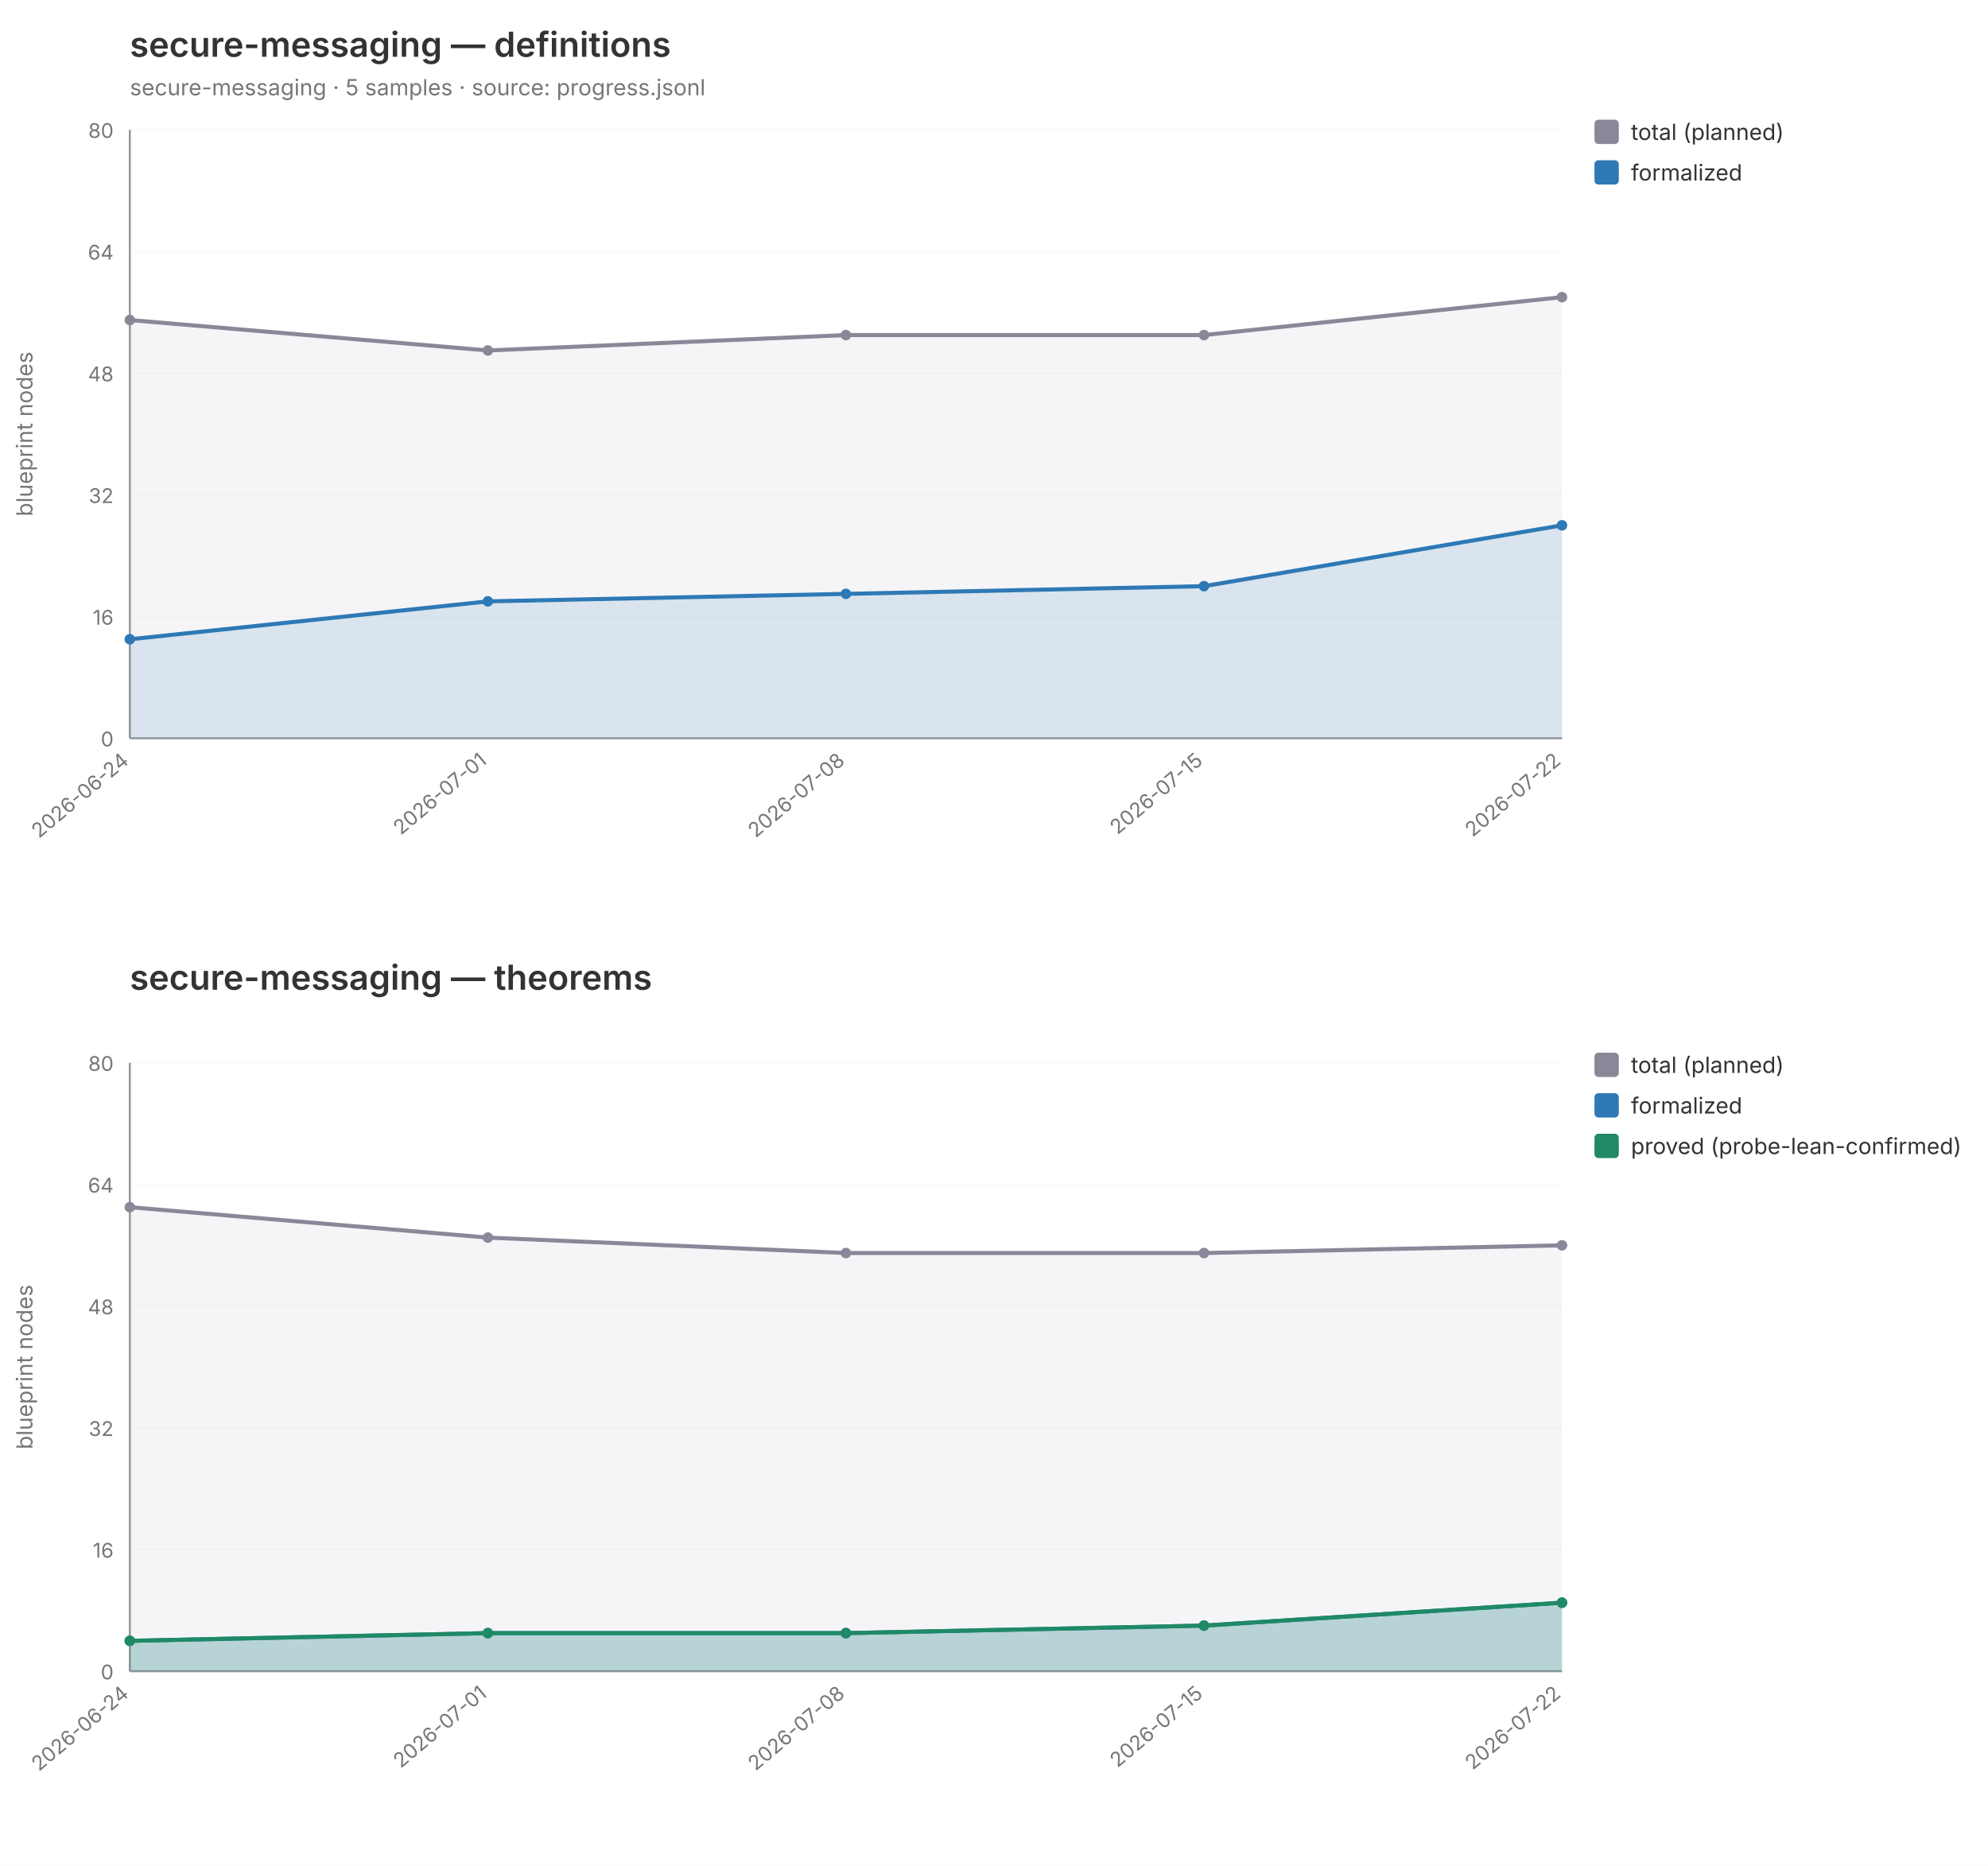
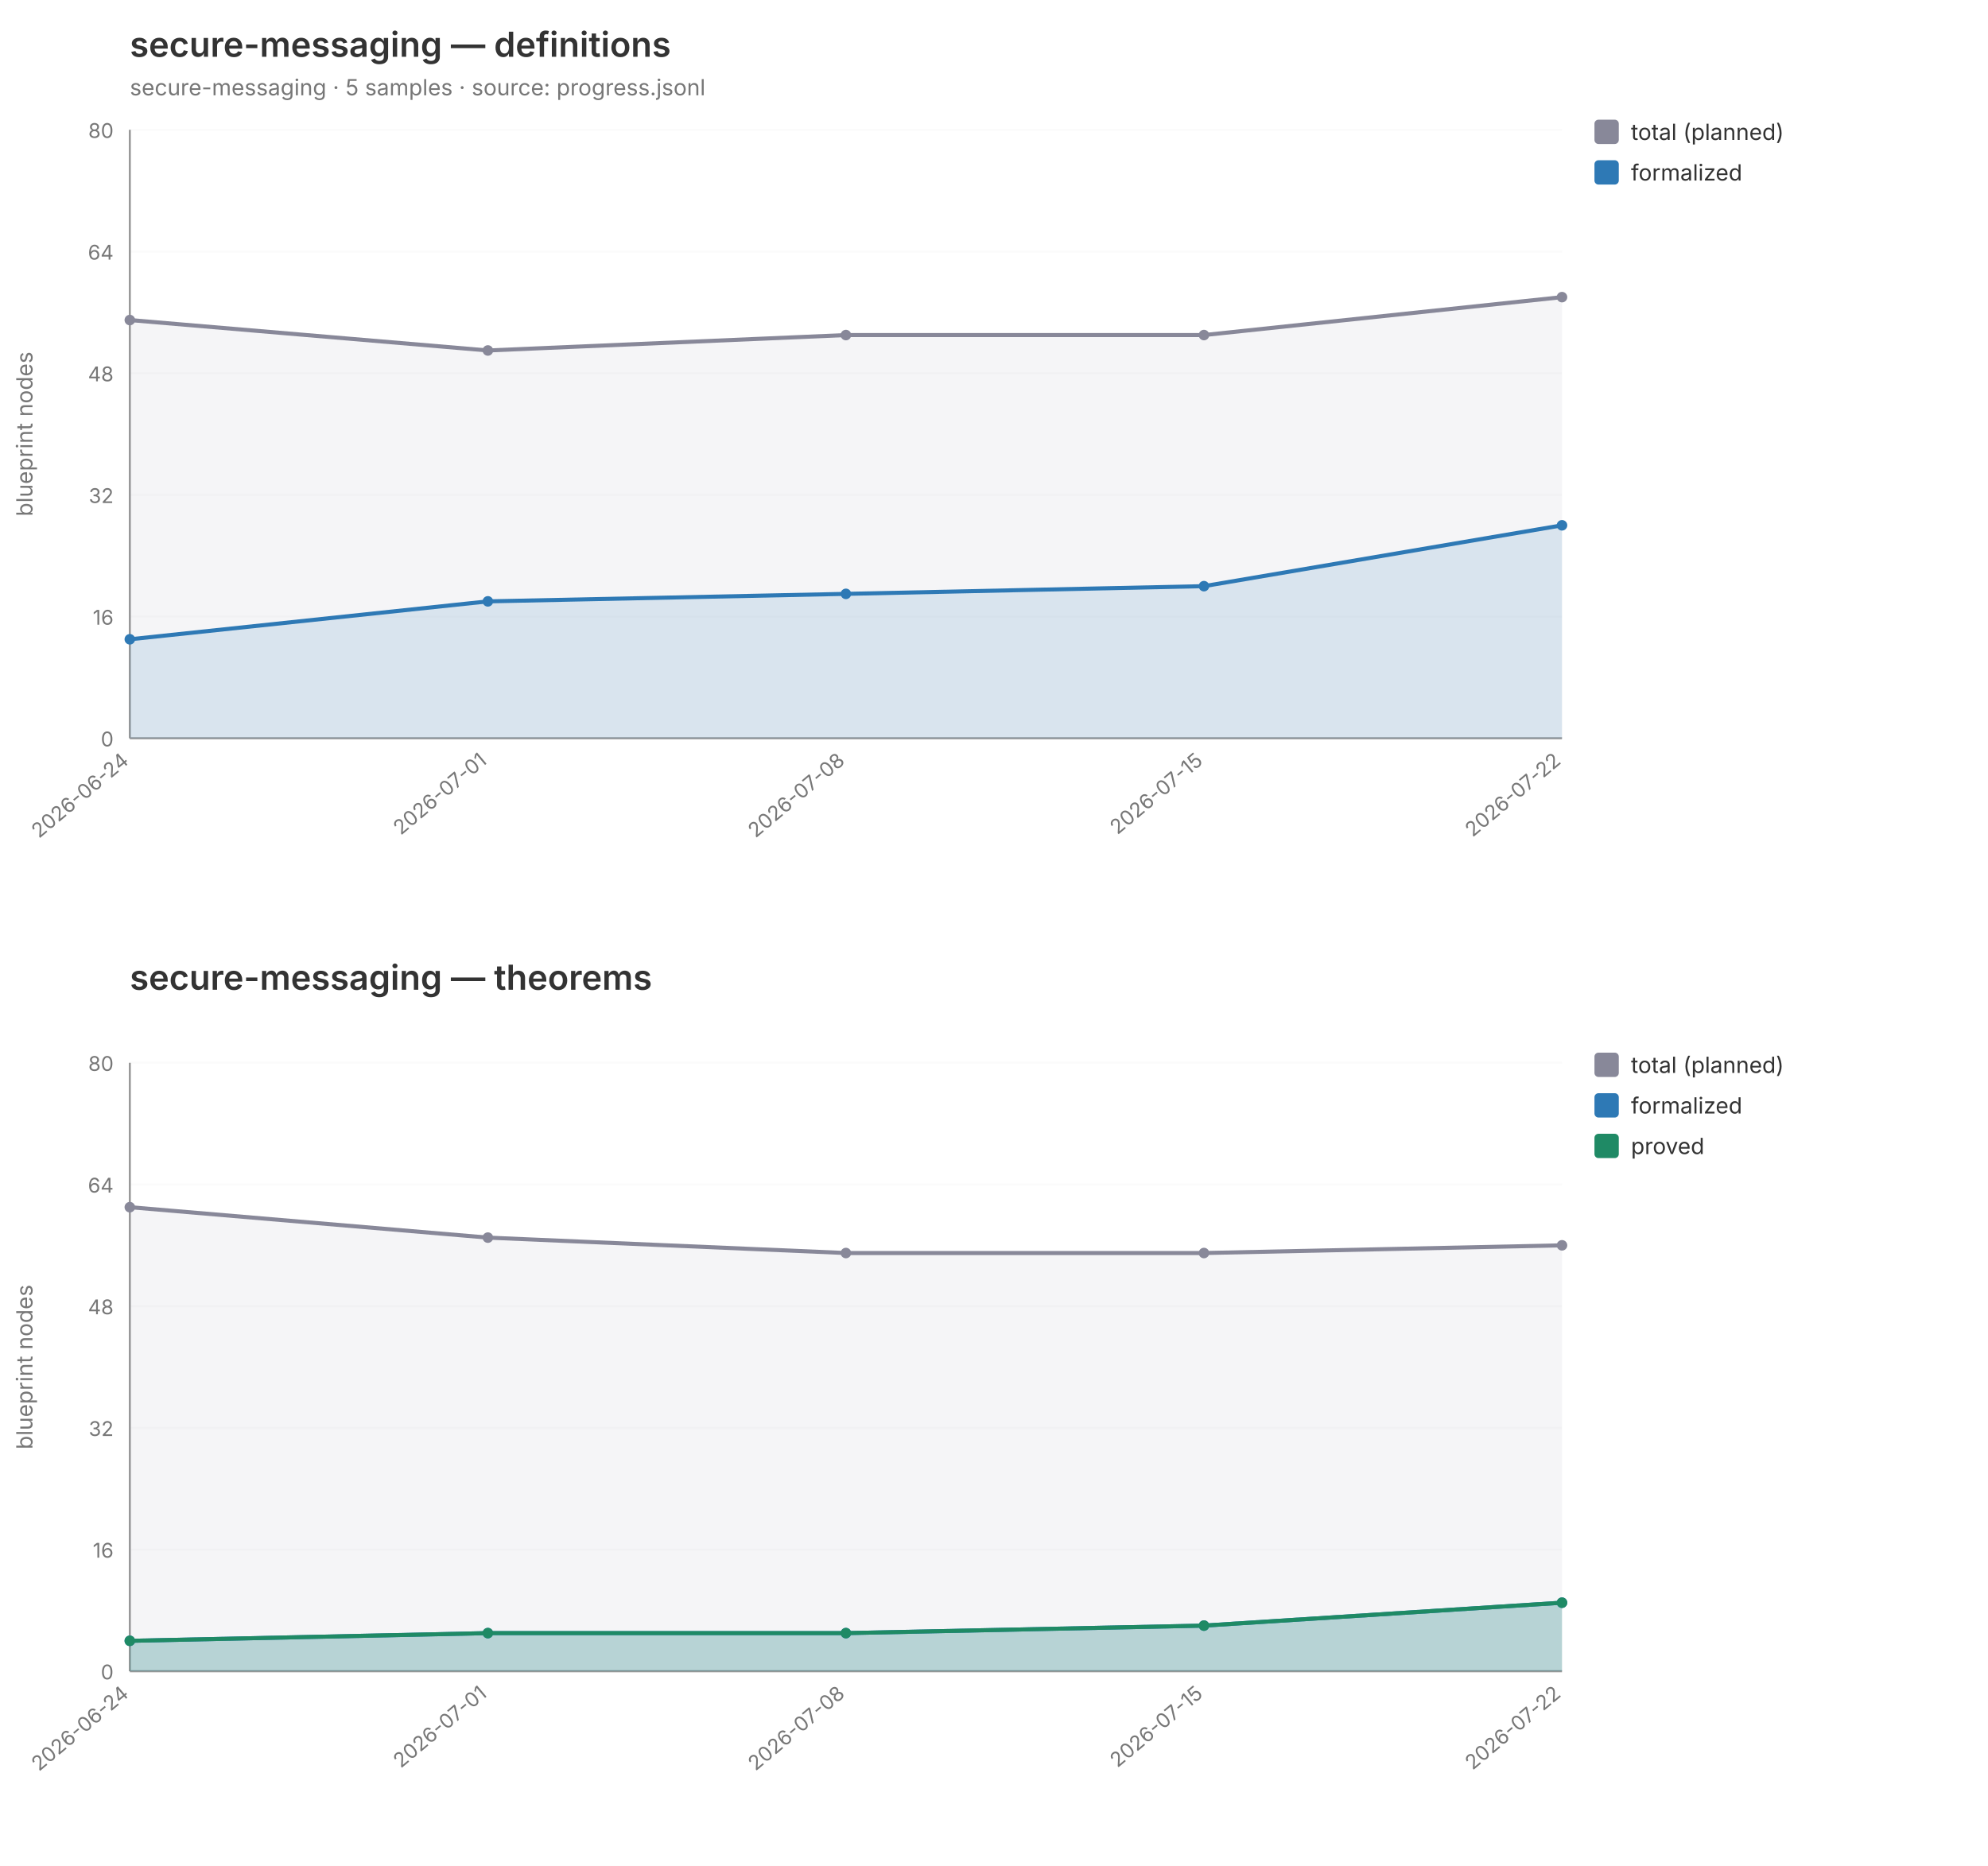
<svg xmlns="http://www.w3.org/2000/svg" width="980" height="920" viewBox="0 0 980 920" font-family="system-ui, -apple-system, Segoe UI, sans-serif">
  <rect width="980" height="920" fill="#FFFFFF" />
  <svg x="0" y="0.0" width="980" height="460" viewBox="0 0 980 460">
    <text x="64" y="28" font-size="17" font-weight="600" fill="#333333">secure-messaging — definitions</text>
    <text x="64" y="47" font-size="11" fill="#777777">secure-messaging · 5 samples · source: progress.jsonl</text>
    <line x1="64" y1="364.0" x2="770" y2="364.0" stroke="#E4E4E422" />
    <text x="56" y="368.0" font-size="10" text-anchor="end" fill="#777777">0</text>
    <line x1="64" y1="304.0" x2="770" y2="304.0" stroke="#E4E4E422" />
    <text x="56" y="308.0" font-size="10" text-anchor="end" fill="#777777">16</text>
    <line x1="64" y1="244.0" x2="770" y2="244.0" stroke="#E4E4E422" />
    <text x="56" y="248.0" font-size="10" text-anchor="end" fill="#777777">32</text>
    <line x1="64" y1="184.0" x2="770" y2="184.0" stroke="#E4E4E422" />
    <text x="56" y="188.0" font-size="10" text-anchor="end" fill="#777777">48</text>
    <line x1="64" y1="124.0" x2="770" y2="124.0" stroke="#E4E4E422" />
    <text x="56" y="128.0" font-size="10" text-anchor="end" fill="#777777">64</text>
    <line x1="64" y1="64.0" x2="770" y2="64.0" stroke="#E4E4E422" />
    <text x="56" y="68.0" font-size="10" text-anchor="end" fill="#777777">80</text>
    <line x1="64" y1="64" x2="64" y2="364" stroke="#999999" />
    <line x1="64" y1="364" x2="770" y2="364" stroke="#999999" />
    <text x="16" y="214.0" font-size="11" fill="#777777" text-anchor="middle" transform="rotate(-90 16 214.0)">blueprint nodes</text>
    <text x="64.0" y="376.0" font-size="10" fill="#777777" text-anchor="end" transform="rotate(-40 64.0 376.0)">2026-06-24</text>
    <text x="240.5" y="376.0" font-size="10" fill="#777777" text-anchor="end" transform="rotate(-40 240.5 376.0)">2026-07-01</text>
    <text x="417.0" y="376.0" font-size="10" fill="#777777" text-anchor="end" transform="rotate(-40 417.0 376.0)">2026-07-08</text>
    <text x="593.5" y="376.0" font-size="10" fill="#777777" text-anchor="end" transform="rotate(-40 593.5 376.0)">2026-07-15</text>
    <text x="770.0" y="376.0" font-size="10" fill="#777777" text-anchor="end" transform="rotate(-40 770.0 376.0)">2026-07-22</text>
    <polygon points="64.0,157.8 240.5,172.8 417.0,165.2 593.5,165.2 770.0,146.5 770.0,364.0 64.0,364.0" fill="#888899" fill-opacity="0.08" stroke="none" />
    <polygon points="64.0,315.2 240.5,296.5 417.0,292.8 593.5,289.0 770.0,259.0 770.0,364.0 64.0,364.0" fill="#2E79B5" fill-opacity="0.14" stroke="none" />
    <polyline points="64.0,157.8 240.5,172.8 417.0,165.2 593.5,165.2 770.0,146.5" fill="none" stroke="#888899" stroke-width="2.0" stroke-linejoin="round" />
    <circle cx="64.0" cy="157.8" r="2.6" fill="#888899" />
    <circle cx="240.5" cy="172.8" r="2.6" fill="#888899" />
    <circle cx="417.0" cy="165.2" r="2.6" fill="#888899" />
    <circle cx="593.5" cy="165.2" r="2.6" fill="#888899" />
    <circle cx="770.0" cy="146.5" r="2.6" fill="#888899" />
    <polyline points="64.0,315.2 240.5,296.5 417.0,292.8 593.5,289.0 770.0,259.0" fill="none" stroke="#2E79B5" stroke-width="2.0" stroke-linejoin="round" />
    <circle cx="64.0" cy="315.2" r="2.6" fill="#2E79B5" />
    <circle cx="240.5" cy="296.5" r="2.6" fill="#2E79B5" />
    <circle cx="417.0" cy="292.8" r="2.6" fill="#2E79B5" />
    <circle cx="593.5" cy="289.0" r="2.6" fill="#2E79B5" />
    <circle cx="770.0" cy="259.0" r="2.6" fill="#2E79B5" />
    <rect x="786" y="59" width="12" height="12" rx="2" fill="#888899" />
    <text x="804" y="69" font-size="11" fill="#333333">total (planned)</text>
    <rect x="786" y="79" width="12" height="12" rx="2" fill="#2E79B5" />
    <text x="804" y="89" font-size="11" fill="#333333">formalized</text>
  </svg>
  <svg x="0" y="460.0" width="980" height="460" viewBox="0 0 980 460">
    <text x="64" y="28" font-size="17" font-weight="600" fill="#333333">secure-messaging — theorems</text>
    <line x1="64" y1="364.0" x2="770" y2="364.0" stroke="#E4E4E422" />
    <text x="56" y="368.0" font-size="10" text-anchor="end" fill="#777777">0</text>
    <line x1="64" y1="304.0" x2="770" y2="304.0" stroke="#E4E4E422" />
    <text x="56" y="308.0" font-size="10" text-anchor="end" fill="#777777">16</text>
    <line x1="64" y1="244.0" x2="770" y2="244.0" stroke="#E4E4E422" />
    <text x="56" y="248.0" font-size="10" text-anchor="end" fill="#777777">32</text>
    <line x1="64" y1="184.0" x2="770" y2="184.0" stroke="#E4E4E422" />
    <text x="56" y="188.0" font-size="10" text-anchor="end" fill="#777777">48</text>
    <line x1="64" y1="124.0" x2="770" y2="124.0" stroke="#E4E4E422" />
    <text x="56" y="128.0" font-size="10" text-anchor="end" fill="#777777">64</text>
    <line x1="64" y1="64.0" x2="770" y2="64.0" stroke="#E4E4E422" />
    <text x="56" y="68.0" font-size="10" text-anchor="end" fill="#777777">80</text>
    <line x1="64" y1="64" x2="64" y2="364" stroke="#999999" />
    <line x1="64" y1="364" x2="770" y2="364" stroke="#999999" />
    <text x="16" y="214.0" font-size="11" fill="#777777" text-anchor="middle" transform="rotate(-90 16 214.0)">blueprint nodes</text>
    <text x="64.0" y="376.0" font-size="10" fill="#777777" text-anchor="end" transform="rotate(-40 64.0 376.0)">2026-06-24</text>
    <text x="240.5" y="376.0" font-size="10" fill="#777777" text-anchor="end" transform="rotate(-40 240.5 376.0)">2026-07-01</text>
    <text x="417.0" y="376.0" font-size="10" fill="#777777" text-anchor="end" transform="rotate(-40 417.0 376.0)">2026-07-08</text>
    <text x="593.5" y="376.0" font-size="10" fill="#777777" text-anchor="end" transform="rotate(-40 593.5 376.0)">2026-07-15</text>
    <text x="770.0" y="376.0" font-size="10" fill="#777777" text-anchor="end" transform="rotate(-40 770.0 376.0)">2026-07-22</text>
    <polygon points="64.0,135.2 240.5,150.2 417.0,157.8 593.5,157.8 770.0,154.0 770.0,364.0 64.0,364.0" fill="#888899" fill-opacity="0.08" stroke="none" />
    <polygon points="64.0,349.0 240.5,345.2 417.0,345.2 593.5,341.5 770.0,330.2 770.0,364.0 64.0,364.0" fill="#2E79B5" fill-opacity="0.14" stroke="none" />
    <polygon points="64.0,349.0 240.5,345.2 417.0,345.2 593.5,341.5 770.0,330.2 770.0,364.0 64.0,364.0" fill="#1F8A65" fill-opacity="0.18" stroke="none" />
    <polyline points="64.0,135.2 240.5,150.2 417.0,157.8 593.5,157.8 770.0,154.0" fill="none" stroke="#888899" stroke-width="2.0" stroke-linejoin="round" />
    <circle cx="64.0" cy="135.2" r="2.6" fill="#888899" />
    <circle cx="240.5" cy="150.2" r="2.6" fill="#888899" />
    <circle cx="417.0" cy="157.8" r="2.6" fill="#888899" />
    <circle cx="593.5" cy="157.8" r="2.6" fill="#888899" />
    <circle cx="770.0" cy="154.0" r="2.6" fill="#888899" />
    <polyline points="64.0,349.0 240.5,345.2 417.0,345.2 593.5,341.5 770.0,330.2" fill="none" stroke="#2E79B5" stroke-width="2.0" stroke-linejoin="round" />
    <circle cx="64.0" cy="349.0" r="2.6" fill="#2E79B5" />
    <circle cx="240.5" cy="345.2" r="2.6" fill="#2E79B5" />
    <circle cx="417.0" cy="345.2" r="2.6" fill="#2E79B5" />
    <circle cx="593.5" cy="341.5" r="2.6" fill="#2E79B5" />
    <circle cx="770.0" cy="330.2" r="2.6" fill="#2E79B5" />
    <polyline points="64.0,349.0 240.5,345.2 417.0,345.2 593.5,341.5 770.0,330.2" fill="none" stroke="#1F8A65" stroke-width="2.0" stroke-linejoin="round" />
    <circle cx="64.0" cy="349.0" r="2.6" fill="#1F8A65" />
    <circle cx="240.5" cy="345.2" r="2.6" fill="#1F8A65" />
    <circle cx="417.0" cy="345.2" r="2.6" fill="#1F8A65" />
    <circle cx="593.5" cy="341.5" r="2.6" fill="#1F8A65" />
    <circle cx="770.0" cy="330.2" r="2.6" fill="#1F8A65" />
    <rect x="786" y="59" width="12" height="12" rx="2" fill="#888899" />
    <text x="804" y="69" font-size="11" fill="#333333">total (planned)</text>
    <rect x="786" y="79" width="12" height="12" rx="2" fill="#2E79B5" />
    <text x="804" y="89" font-size="11" fill="#333333">formalized</text>
    <rect x="786" y="99" width="12" height="12" rx="2" fill="#1F8A65" />
-     <text x="804" y="109" font-size="11" fill="#333333">proved (probe-lean-confirmed)</text>
+     <text x="804" y="109" font-size="11" fill="#333333">proved</text>
  </svg>
</svg>
